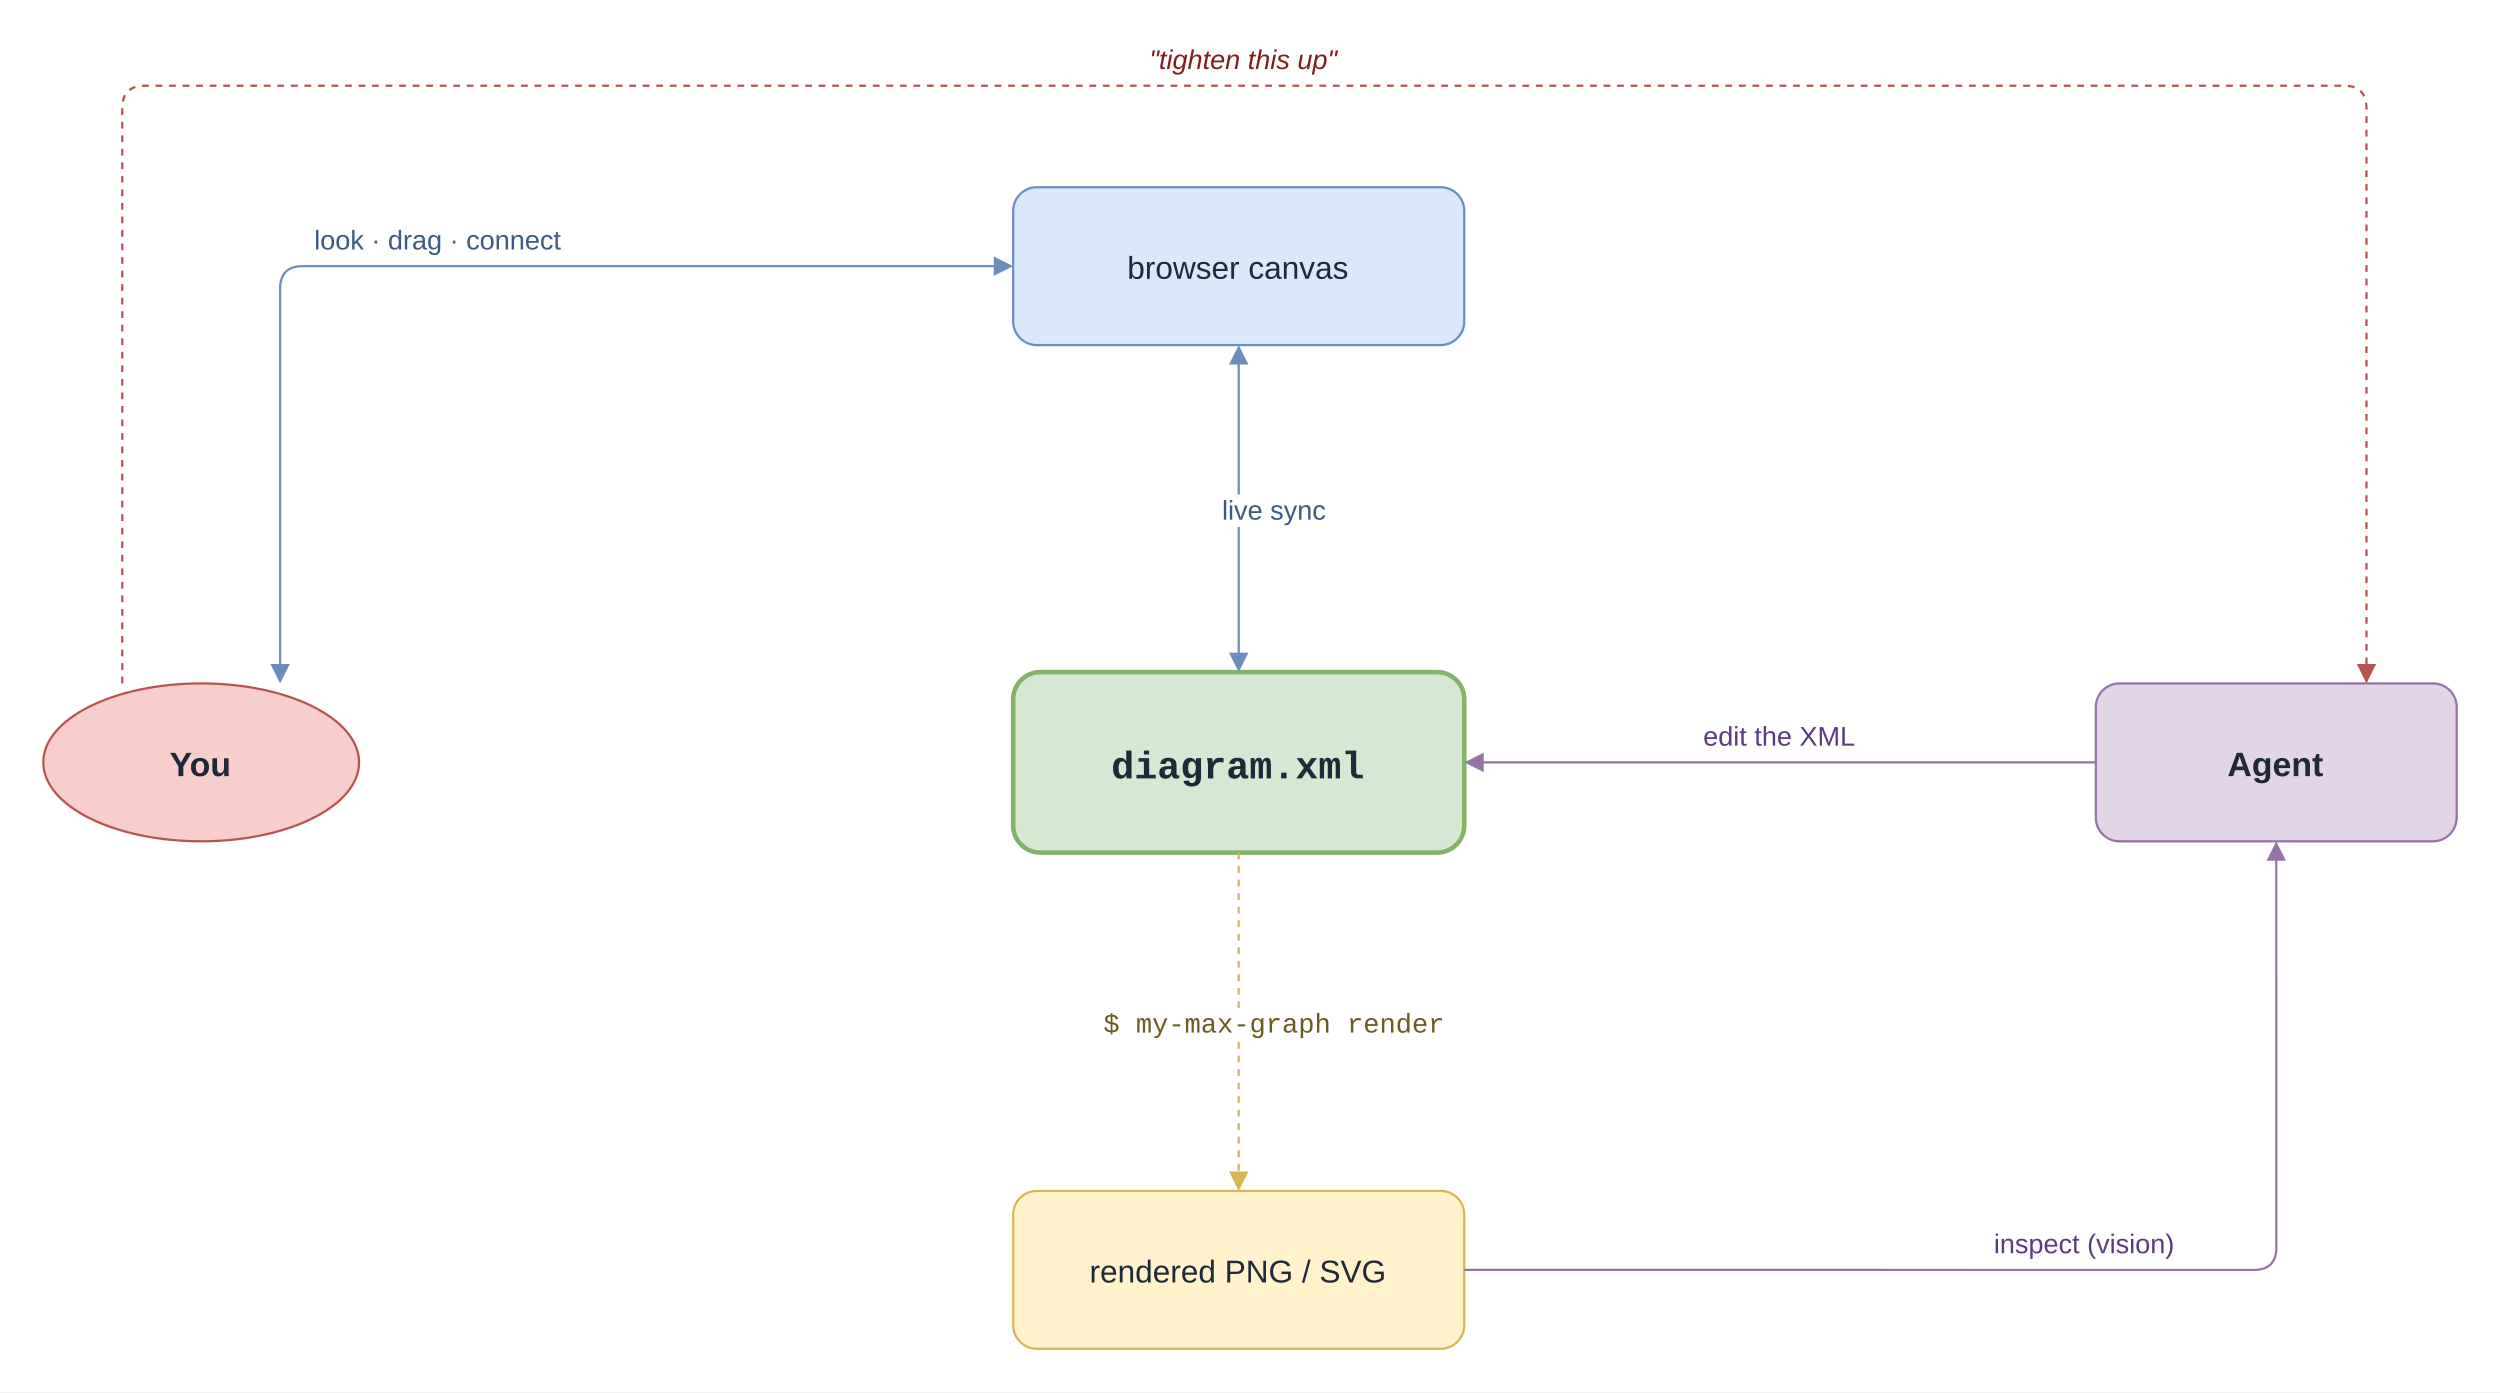
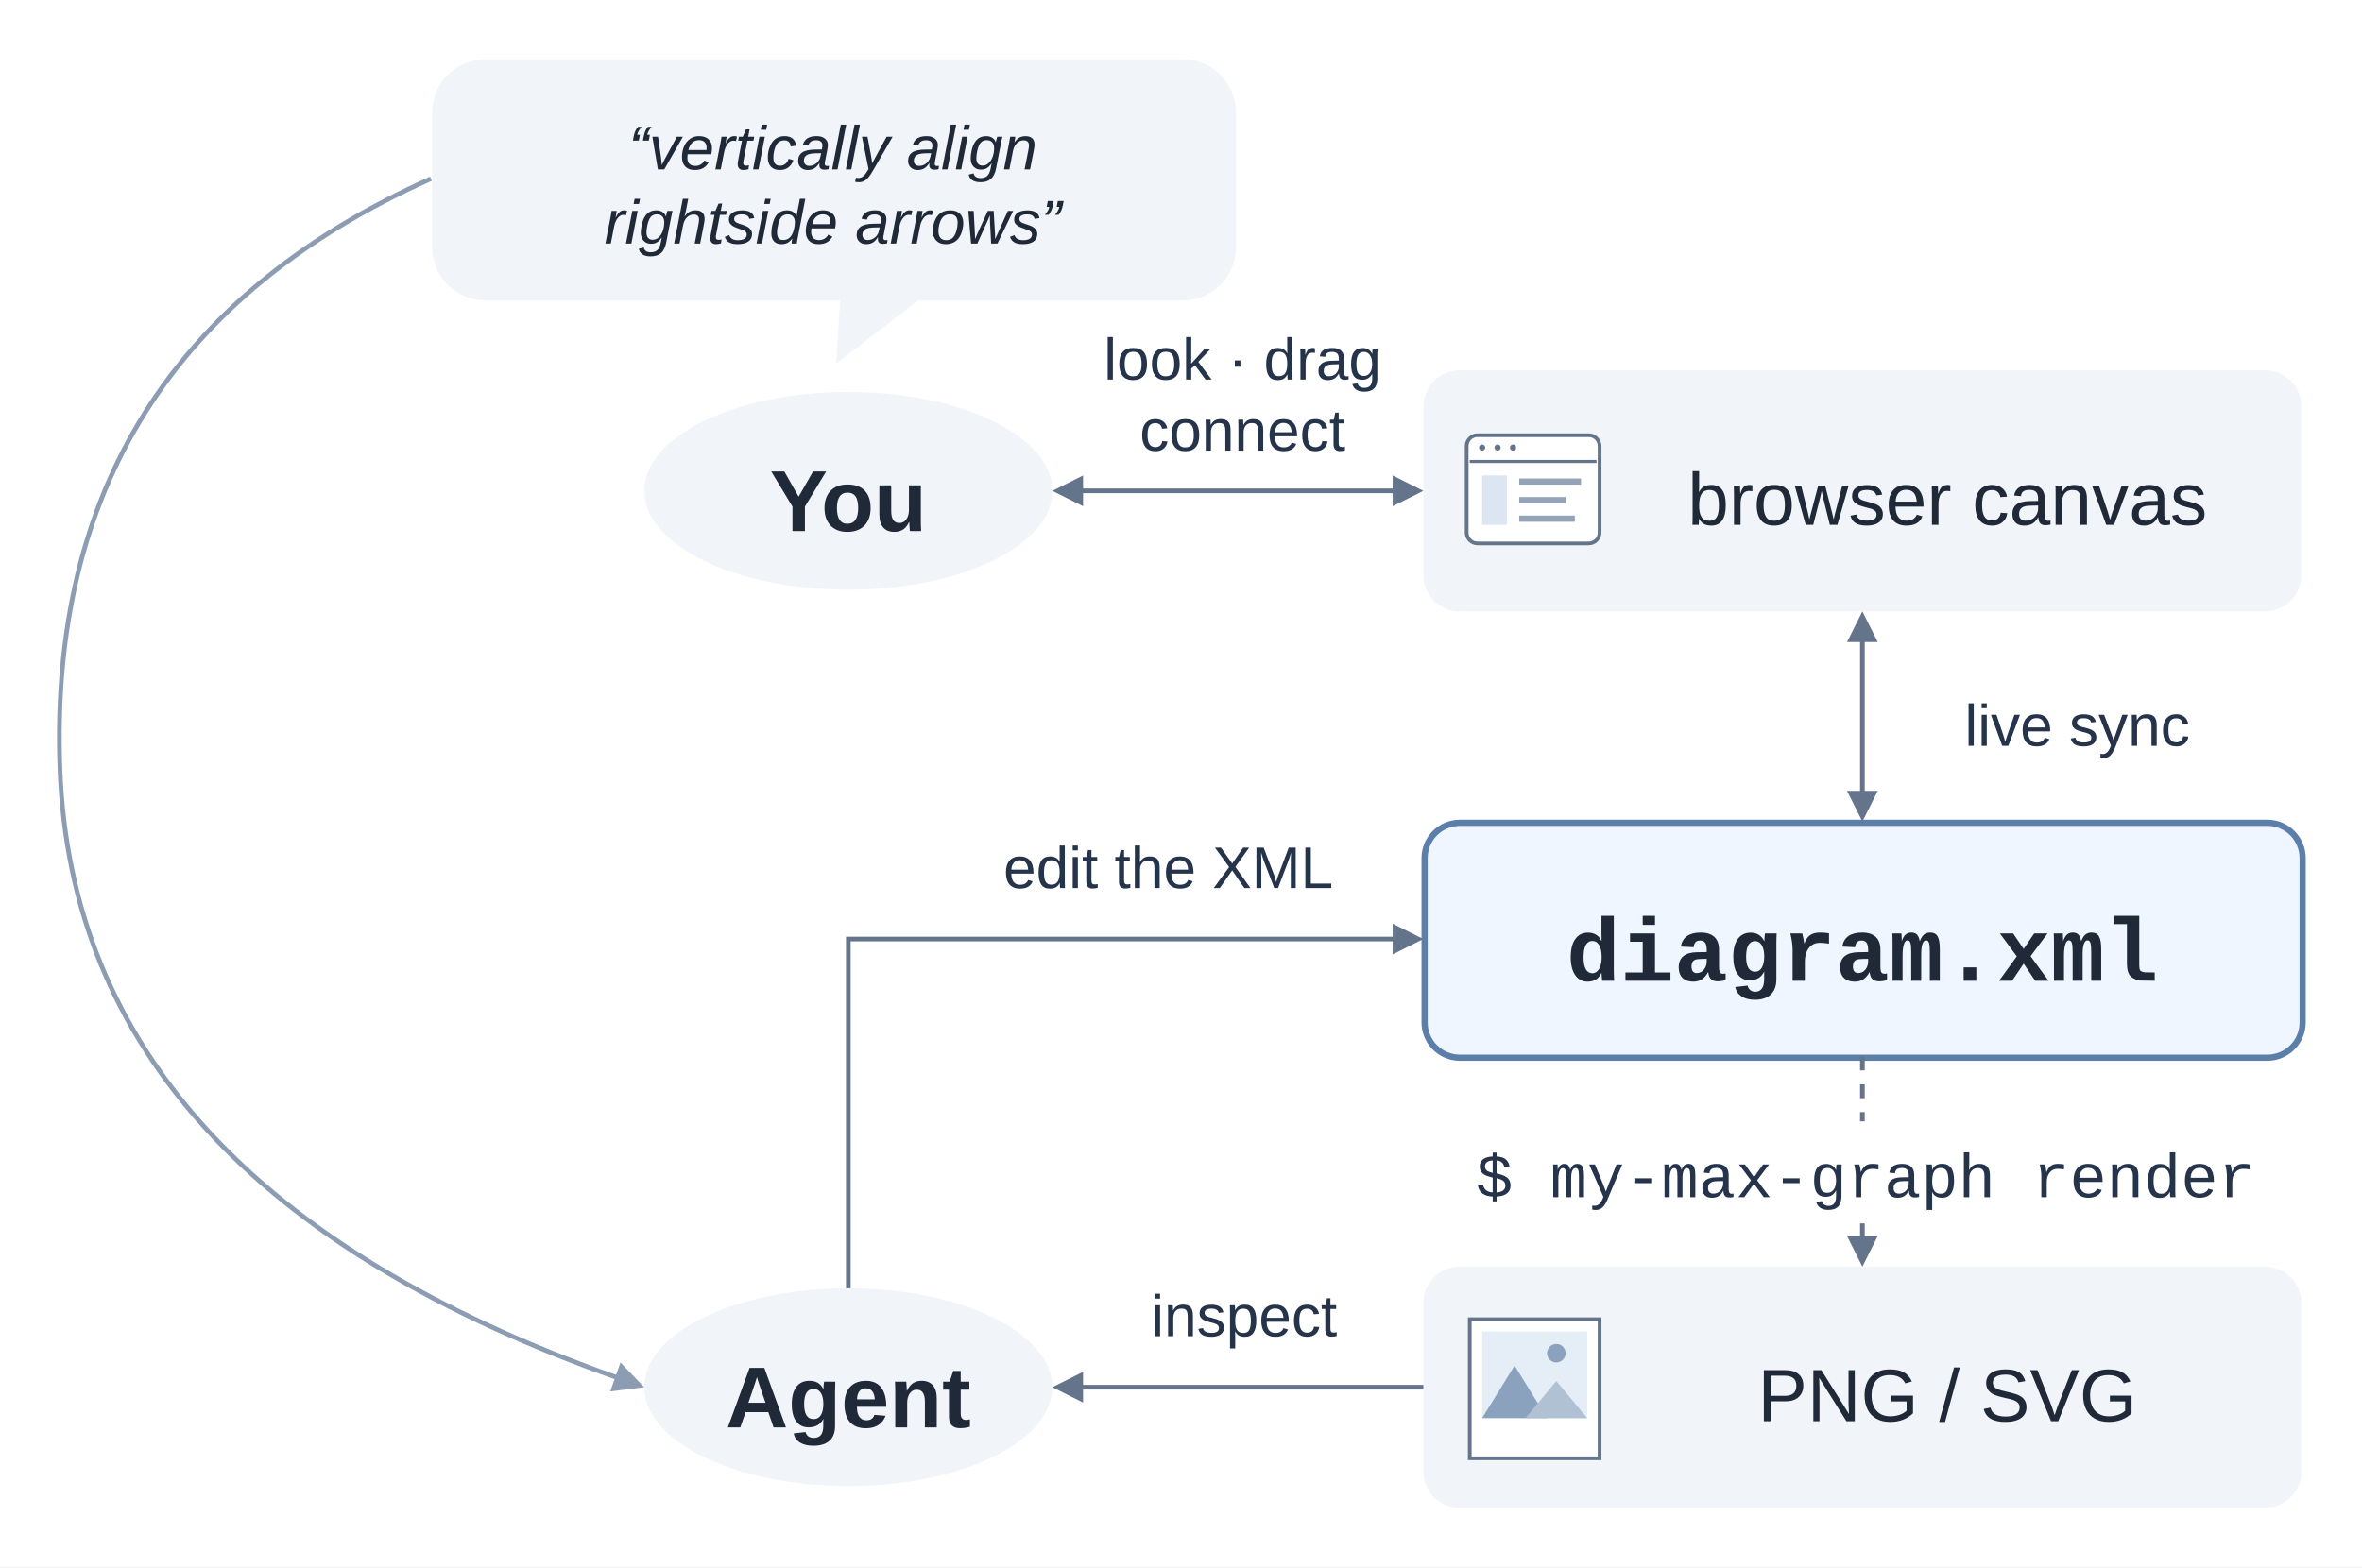
- <svg xmlns="http://www.w3.org/2000/svg" viewBox="107.75 113 1385.5 771.5" width="1385.5" height="771.5">
-   <rect x="107.75" y="113" width="1385.5" height="771.5" fill="#ffffff" />
+ <svg xmlns="http://www.w3.org/2000/svg" viewBox="322.01 182.75 954.99 633.75" width="954.99" height="633.75">
+   <rect x="322.01" y="182.75" width="954.99" height="633.75" fill="#ffffff" />
  <g>
    <g />
    <g>
-       <g transform="translate(0.5,0.5)" style="visibility: visible;">
-         <ellipse cx="218.75" cy="535" rx="87.5" ry="43.75" fill="#f8cecc" stroke="#b85450" stroke-width="1.25" pointer-events="all" />
+       <g style="visibility: visible;">
+         <ellipse cx="665" cy="381.25" rx="82.5" ry="40" fill="#f1f5f9" stroke="none" pointer-events="all" />
      </g>
      <g style="">
-         <g fill="#1f2937" font-family="Arial,Helvetica,sans-serif" font-weight="bold" direction="" text-anchor="middle" font-size="18.75px">
-           <rect fill="none" stroke="none" x="200" y="526" width="37" height="21" stroke-width="1.25" />
-           <text x="218.75" y="543.13">You</text>
+         <g fill="#1f2937" font-family="Arial,Helvetica,sans-serif" font-weight="bold" direction="" text-anchor="middle" font-size="35px">
+           <rect fill="none" stroke="none" x="632" y="365" width="66" height="39" stroke-width="1.25" />
+           <text x="665" y="397.5">You</text>
+         </g>
+       </g>
+       <g style="visibility: visible;">
+         <ellipse cx="665" cy="743.75" rx="82.5" ry="40" fill="#f1f5f9" stroke="none" pointer-events="all" />
+       </g>
+       <g style="">
+         <g fill="#1f2937" font-family="Arial,Helvetica,sans-serif" font-weight="bold" direction="" text-anchor="middle" font-size="35px">
+           <rect fill="none" stroke="none" x="614" y="728" width="102" height="40" stroke-width="1.25" />
+           <text x="665" y="760">Agent</text>
        </g>
      </g>
      <g transform="translate(0.5,0.5)" style="visibility: visible;">
-         <rect x="1268.75" y="491.25" width="200" height="87.5" rx="13.13" ry="13.13" fill="#e1d5e7" stroke="#9673a6" stroke-width="1.25" pointer-events="all" />
+         <rect x="897.5" y="515" width="355" height="95" rx="14.25" ry="14.25" fill="#eff6ff" stroke="#5b7fa8" stroke-width="2.5" pointer-events="all" />
      </g>
      <g style="">
-         <g fill="#1f2937" font-family="Arial,Helvetica,sans-serif" font-weight="bold" direction="" text-anchor="middle" font-size="18.75px">
-           <rect fill="none" stroke="none" x="1341" y="526" width="56" height="21" stroke-width="1.25" />
-           <text x="1368.75" y="543.13">Agent</text>
+         <g fill="#1f2937" font-family="Courier New" font-weight="bold" direction="" text-anchor="middle" font-size="36.25px">
+           <rect fill="none" stroke="none" x="954" y="549" width="242" height="41" stroke-width="1.25" />
+           <text x="1075" y="579.38">diagram.xml</text>
        </g>
      </g>
-       <g transform="translate(0.5,0.5)" style="visibility: visible;">
-         <rect x="668.75" y="485" width="250" height="100" rx="15" ry="15" fill="#d5e8d4" stroke="#82b366" stroke-width="2.5" pointer-events="all" />
+       <g style="visibility: visible;">
+         <rect x="897.5" y="332.5" width="355" height="97.5" rx="14.63" ry="14.63" fill="#f1f5f9" stroke="none" pointer-events="all" />
      </g>
      <g style="">
-         <g fill="#1f2937" font-family="Courier New" font-weight="bold" direction="" text-anchor="middle" font-size="21.25px">
-           <rect fill="none" stroke="none" x="722" y="526" width="143" height="24" stroke-width="1.25" />
-           <text x="793.75" y="544.38">diagram.xml</text>
+         <g fill="#1f2937" font-family="Arial,Helvetica,sans-serif" direction="" text-anchor="middle" font-size="30px">
+           <rect fill="none" stroke="none" x="1003" y="368" width="213" height="33" stroke-width="1.25" />
+           <text x="1109.38" y="395">browser canvas</text>
        </g>
      </g>
-       <g transform="translate(0.5,0.5)" style="visibility: visible;">
-         <rect x="668.75" y="216.25" width="250" height="87.5" rx="13.13" ry="13.13" fill="#dae8fc" stroke="#6c8ebf" stroke-width="1.25" pointer-events="all" />
+       <g style="cursor: pointer; visibility: visible;" />
+       <g style="visibility: visible;">
+         <rect x="915" y="358.75" width="53.75" height="43.75" rx="4.38" ry="4.38" fill="#ffffff" stroke="#64748b" stroke-width="1.5" pointer-events="all" />
+       </g>
+       <g style="visibility: visible;">
+         <rect x="916.25" y="368.75" width="51.25" height="1.25" fill="#64748b" stroke="none" pointer-events="all" />
+       </g>
+       <g style="visibility: visible;">
+         <ellipse cx="921.25" cy="363.75" rx="1.25" ry="1.25" fill="#64748b" stroke="none" pointer-events="all" />
+       </g>
+       <g style="visibility: visible;">
+         <ellipse cx="927.5" cy="363.75" rx="1.25" ry="1.25" fill="#64748b" stroke="none" pointer-events="all" />
+       </g>
+       <g style="visibility: visible;">
+         <ellipse cx="933.75" cy="363.75" rx="1.25" ry="1.25" fill="#64748b" stroke="none" pointer-events="all" />
+       </g>
+       <g style="visibility: visible;">
+         <rect x="921.25" y="375" width="10" height="20" fill="#dce6f2" stroke="none" pointer-events="all" />
+       </g>
+       <g style="visibility: visible;">
+         <rect x="936.25" y="376.25" width="25" height="2.5" fill="#94a3b8" stroke="none" pointer-events="all" />
+       </g>
+       <g style="visibility: visible;">
+         <rect x="936.25" y="383.75" width="18.75" height="2.5" fill="#94a3b8" stroke="none" pointer-events="all" />
+       </g>
+       <g style="visibility: visible;">
+         <rect x="936.25" y="391.25" width="22.5" height="2.5" fill="#94a3b8" stroke="none" pointer-events="all" />
+       </g>
+       <g style="visibility: visible;">
+         <rect x="897.5" y="695" width="355" height="97.5" rx="14.63" ry="14.63" fill="#f1f5f9" stroke="none" pointer-events="all" />
      </g>
      <g style="">
-         <g fill="#1f2937" font-family="Arial,Helvetica,sans-serif" direction="" text-anchor="middle" font-size="17.5px">
-           <rect fill="none" stroke="none" x="731" y="251" width="125" height="20" stroke-width="1.25" />
-           <text x="793.75" y="267.5">browser canvas</text>
+         <g fill="#1f2937" font-family="Arial,Helvetica,sans-serif" direction="" text-anchor="middle" font-size="30px">
+           <rect fill="none" stroke="none" x="1031" y="730" width="156" height="33" stroke-width="1.25" />
+           <text x="1109.38" y="757.5">PNG / SVG</text>
        </g>
      </g>
+       <g style="cursor: pointer; visibility: visible;" />
+       <g style="visibility: visible;">
+         <rect x="916.25" y="716.25" width="52.5" height="56.25" fill="#ffffff" stroke="#64748b" stroke-width="1.5" pointer-events="all" />
+       </g>
+       <g style="visibility: visible;">
+         <rect x="921.25" y="721.25" width="42.5" height="35" fill="#e5edf7" stroke="none" pointer-events="all" />
+       </g>
+       <g style="visibility: visible;">
+         <ellipse cx="951.25" cy="730" rx="3.75" ry="3.75" fill="#8aa2bd" stroke="none" pointer-events="all" />
+       </g>
+       <g style="visibility: visible;">
+         <path d="M 923.75 732.5 L 945 745.63 L 923.75 758.75 Z" fill="#8aa2bd" stroke="none" transform="rotate(270,934.38,745.63)" pointer-events="all" />
+       </g>
+       <g style="visibility: visible;">
+         <path d="M 943.75 736.25 L 958.75 748.75 L 943.75 761.25 Z" fill="#b0c1d3" stroke="none" transform="rotate(270,951.25,748.75)" pointer-events="all" />
+       </g>
      <g transform="translate(0.5,0.5)" style="visibility: visible;">
-         <rect x="668.75" y="772.5" width="250" height="87.5" rx="13.13" ry="13.13" fill="#fff2cc" stroke="#d6b656" stroke-width="1.25" pointer-events="all" />
+         <rect x="496.25" y="206.25" width="325" height="126.25" fill="none" stroke="white" pointer-events="stroke" visibility="hidden" stroke-width="9" />
+         <rect x="496.25" y="206.25" width="325" height="126.25" fill="none" stroke="none" pointer-events="all" />
+       </g>
+       <g style="cursor: pointer; visibility: visible;" />
+       <g transform="translate(0.5,0.5)" style="visibility: visible;">
+         <path d="M 645 280 L 700 305 L 645 330 Z" fill="#f1f5f9" stroke="none" transform="rotate(118,672.5,305)" pointer-events="all" />
+       </g>
+       <g transform="translate(0.5,0.5)" style="visibility: visible;">
+         <rect x="496.25" y="206.25" width="325" height="97.5" rx="21.45" ry="21.45" fill="#f1f5f9" stroke="none" pointer-events="all" />
      </g>
      <g style="">
-         <g fill="#1f2937" font-family="Arial,Helvetica,sans-serif" direction="" text-anchor="middle" font-size="17.5px">
-           <rect fill="none" stroke="none" x="710" y="807" width="167" height="20" stroke-width="1.25" />
-           <text x="793.75" y="823.75">rendered PNG / SVG</text>
+         <g fill="#1f2937" font-family="Arial" font-style="italic" direction="" text-anchor="middle" font-size="25px">
+           <rect fill="none" stroke="none" x="565" y="228" width="189" height="59" stroke-width="1.25" />
+           <text x="658.75" y="251.25">“vertically align</text>
+           <text x="658.75" y="281.25">rightside arrows”</text>
        </g>
      </g>
-       <g transform="translate(0.5,0.5)" style="visibility: visible;">
-         <path d="M 262.5 481.1 L 262.5 272.5 Q 262.5 260 275 260 L 658.6 260" fill="none" stroke="white" stroke-width="9.25" stroke-miterlimit="10" pointer-events="stroke" visibility="hidden" />
-         <path d="M 262.5 481.1 L 262.5 272.5 Q 262.5 260 275 260 L 658.6 260" fill="none" stroke="#6c8ebf" stroke-width="1.25" stroke-miterlimit="10" pointer-events="stroke" />
-         <path d="M 262.5 489.85 L 258.13 481.1 L 266.88 481.1 Z" fill="#6c8ebf" stroke="#6c8ebf" stroke-width="1.25" stroke-miterlimit="10" pointer-events="all" />
-         <path d="M 667.35 260 L 658.6 264.38 L 658.6 255.63 Z" fill="#6c8ebf" stroke="#6c8ebf" stroke-width="1.25" stroke-miterlimit="10" pointer-events="all" />
+       <g style="visibility: visible;">
+         <path d="M 758.97 381.25 L 886.03 381.25" fill="none" stroke="white" stroke-width="9.88" stroke-miterlimit="10" pointer-events="stroke" visibility="hidden" />
+         <path d="M 758.97 381.25 L 886.03 381.25" fill="none" stroke="#64748b" stroke-width="1.88" stroke-miterlimit="10" pointer-events="stroke" />
+         <path d="M 749.6 381.25 L 758.97 376.56 L 758.97 385.94 Z" fill="#64748b" stroke="#64748b" stroke-width="1.88" stroke-miterlimit="10" pointer-events="all" />
+         <path d="M 895.4 381.25 L 886.03 385.94 L 886.03 376.56 Z" fill="#64748b" stroke="#64748b" stroke-width="1.88" stroke-miterlimit="10" pointer-events="all" />
+       </g>
+       <g style="visibility: visible;">
+         <path d="M 1075 441.47 L 1075 503.53" fill="none" stroke="white" stroke-width="9.88" stroke-miterlimit="10" pointer-events="stroke" visibility="hidden" />
+         <path d="M 1075 441.47 L 1075 503.53" fill="none" stroke="#64748b" stroke-width="1.88" stroke-miterlimit="10" pointer-events="stroke" />
+         <path d="M 1075 432.1 L 1079.69 441.47 L 1070.31 441.47 Z" fill="#64748b" stroke="#64748b" stroke-width="1.88" stroke-miterlimit="10" pointer-events="all" />
+         <path d="M 1075 512.9 L 1070.31 503.53 L 1079.69 503.53 Z" fill="#64748b" stroke="#64748b" stroke-width="1.88" stroke-miterlimit="10" pointer-events="all" />
+       </g>
+       <g style="visibility: visible;">
+         <path d="M 665 703.75 L 665 562.5 L 886.03 562.5" fill="none" stroke="white" stroke-width="9.88" stroke-miterlimit="10" pointer-events="stroke" visibility="hidden" />
+         <path d="M 665 703.75 L 665 562.5 L 886.03 562.5" fill="none" stroke="#64748b" stroke-width="1.88" stroke-miterlimit="10" pointer-events="stroke" />
+         <path d="M 895.4 562.5 L 886.03 567.19 L 886.03 557.81 Z" fill="#64748b" stroke="#64748b" stroke-width="1.88" stroke-miterlimit="10" pointer-events="all" />
+       </g>
+       <g style="visibility: visible;">
+         <path d="M 1075 610 L 1075 683.53" fill="none" stroke="white" stroke-width="9.88" stroke-miterlimit="10" pointer-events="stroke" visibility="hidden" />
+         <path d="M 1075 610 L 1075 683.53" fill="none" stroke="#64748b" stroke-width="1.88" stroke-miterlimit="10" stroke-dasharray="5.625 5.625" pointer-events="stroke" />
+         <path d="M 1075 692.9 L 1070.31 683.53 L 1079.69 683.53 Z" fill="#64748b" stroke="#64748b" stroke-width="1.88" stroke-miterlimit="10" pointer-events="all" />
+       </g>
+       <g style="visibility: visible;">
+         <path d="M 897.5 743.75 L 758.97 743.75" fill="none" stroke="white" stroke-width="9.88" stroke-miterlimit="10" pointer-events="stroke" visibility="hidden" />
+         <path d="M 897.5 743.75 L 758.97 743.75" fill="none" stroke="#64748b" stroke-width="1.88" stroke-miterlimit="10" pointer-events="stroke" />
+         <path d="M 749.6 743.75 L 758.97 739.06 L 758.97 748.44 Z" fill="#64748b" stroke="#64748b" stroke-width="1.88" stroke-miterlimit="10" pointer-events="all" />
+       </g>
+       <g style="visibility: visible;">
+         <path d="M 496.25 255 Q 340 325 346.25 493.75 Q 352.5 662.5 571.68 739.93" fill="none" stroke="white" stroke-width="9.88" stroke-miterlimit="10" pointer-events="stroke" visibility="hidden" />
+         <path d="M 496.25 255 Q 340 325 346.25 493.75 Q 352.5 662.5 571.68 739.93" fill="none" stroke="#8c9db3" stroke-width="1.88" stroke-miterlimit="10" pointer-events="stroke" />
+         <path d="M 580.52 743.05 L 570.12 744.35 L 573.25 735.51 Z" fill="#8c9db3" stroke="#8c9db3" stroke-width="1.88" stroke-miterlimit="10" pointer-events="all" />
+       </g>
+       <g style="visibility: visible;">
+         <rect x="753.75" y="310" width="141.25" height="60" fill="#ffffff" stroke="none" pointer-events="all" />
      </g>
      <g style="">
-         <g fill="#3b5b82" font-family="Arial,Helvetica,sans-serif" direction="" text-anchor="middle" font-size="15px">
-           <rect fill="#ffffff" stroke="none" x="280" y="237" width="139" height="18" stroke-width="1.25" />
-           <text x="350.25" y="251.25">look · drag · connect</text>
+         <g fill="#25344a" font-family="Arial" direction="" text-anchor="middle" font-size="23.75px">
+           <rect fill="none" stroke="none" x="767" y="314" width="115" height="56" stroke-width="1.25" />
+           <text x="824.38" y="336.25">look · drag</text>
+           <text x="824.38" y="365">connect</text>
        </g>
      </g>
-       <g transform="translate(0.5,0.5)" style="visibility: visible;">
-         <path d="M 793.75 313.9 L 793.75 474.85" fill="none" stroke="white" stroke-width="9.25" stroke-miterlimit="10" pointer-events="stroke" visibility="hidden" />
-         <path d="M 793.75 313.9 L 793.75 474.85" fill="none" stroke="#6c8ebf" stroke-width="1.25" stroke-miterlimit="10" pointer-events="stroke" />
-         <path d="M 793.75 305.15 L 798.13 313.9 L 789.38 313.9 Z" fill="#6c8ebf" stroke="#6c8ebf" stroke-width="1.25" stroke-miterlimit="10" pointer-events="all" />
-         <path d="M 793.75 483.6 L 789.38 474.85 L 798.13 474.85 Z" fill="#6c8ebf" stroke="#6c8ebf" stroke-width="1.25" stroke-miterlimit="10" pointer-events="all" />
+       <g style="visibility: visible;">
+         <rect x="1088.75" y="455" width="146.25" height="37.5" fill="#ffffff" stroke="none" pointer-events="all" />
      </g>
      <g style="">
-         <g fill="#3b5b82" font-family="Arial,Helvetica,sans-serif" direction="" text-anchor="middle" font-size="15px">
-           <rect fill="#ffffff" stroke="none" x="783" y="387" width="60" height="18" stroke-width="1.25" />
-           <text x="813.75" y="401">live sync</text>
+         <g fill="#25344a" font-family="Arial" direction="" text-anchor="middle" font-size="23.75px">
+           <rect fill="none" stroke="none" x="1115" y="462" width="94" height="27" stroke-width="1.25" />
+           <text x="1161.88" y="484.38">live sync</text>
        </g>
      </g>
-       <g transform="translate(0.5,0.5)" style="visibility: visible;">
-         <path d="M 1268.75 535 L 928.9 535" fill="none" stroke="white" stroke-width="9.25" stroke-miterlimit="10" pointer-events="stroke" visibility="hidden" />
-         <path d="M 1268.75 535 L 928.9 535" fill="none" stroke="#9673a6" stroke-width="1.25" stroke-miterlimit="10" pointer-events="stroke" />
-         <path d="M 920.15 535 L 928.9 530.63 L 928.9 539.38 Z" fill="#9673a6" stroke="#9673a6" stroke-width="1.25" stroke-miterlimit="10" pointer-events="all" />
+       <g style="visibility: visible;">
+         <rect x="907.5" y="636.25" width="337.5" height="38.75" fill="#ffffff" stroke="none" pointer-events="all" />
      </g>
      <g style="">
-         <g fill="#5b3b82" font-family="Arial,Helvetica,sans-serif" direction="" text-anchor="middle" font-size="15px">
-           <rect fill="#ffffff" stroke="none" x="1050" y="512" width="87" height="17" stroke-width="1.25" />
-           <text x="1093.75" y="526.25">edit the XML</text>
+         <g fill="#25344a" font-family="Courier New" direction="" text-anchor="middle" font-size="25px">
+           <rect fill="none" stroke="none" x="917" y="645" width="318" height="29" stroke-width="1.25" />
+           <text x="1076.25" y="666.88">$ my-max-graph render</text>
        </g>
      </g>
-       <g transform="translate(0.5,0.5)" style="visibility: visible;">
-         <path d="M 793.75 585 L 793.75 762.35" fill="none" stroke="white" stroke-width="9.25" stroke-miterlimit="10" pointer-events="stroke" visibility="hidden" />
-         <path d="M 793.75 585 L 793.75 762.35" fill="none" stroke="#d6b656" stroke-width="1.25" stroke-miterlimit="10" stroke-dasharray="3.75 3.75" pointer-events="stroke" />
-         <path d="M 793.75 771.1 L 789.38 762.35 L 798.13 762.35 Z" fill="#d6b656" stroke="#d6b656" stroke-width="1.25" stroke-miterlimit="10" pointer-events="all" />
+       <g style="visibility: visible;">
+         <rect x="755" y="693.75" width="140" height="37.5" fill="#ffffff" stroke="none" pointer-events="all" />
      </g>
      <g style="">
-         <g fill="#6b5b1e" font-family="Courier New" direction="" text-anchor="middle" font-size="15px">
-           <rect fill="#ffffff" stroke="none" x="718" y="673" width="192" height="17" stroke-width="1.25" />
-           <text x="813.75" y="685.25">$ my-max-graph render</text>
+         <g fill="#25344a" font-family="Arial" direction="" text-anchor="middle" font-size="23.75px">
+           <rect fill="none" stroke="none" x="786" y="701" width="78" height="27" stroke-width="1.25" />
+           <text x="825" y="723.13">inspect</text>
        </g>
      </g>
-       <g transform="translate(0.5,0.5)" style="visibility: visible;">
-         <path d="M 918.75 816.25 L 1356.3 816.3 Q 1368.8 816.3 1368.8 803.8 L 1368.75 588.9" fill="none" stroke="white" stroke-width="9.25" stroke-miterlimit="10" pointer-events="stroke" visibility="hidden" />
-         <path d="M 918.75 816.25 L 1356.3 816.3 Q 1368.8 816.3 1368.8 803.8 L 1368.75 588.9" fill="none" stroke="#9673a6" stroke-width="1.25" stroke-miterlimit="10" pointer-events="stroke" />
-         <path d="M 1368.75 580.15 L 1373.13 588.9 L 1364.38 588.9 Z" fill="#9673a6" stroke="#9673a6" stroke-width="1.25" stroke-miterlimit="10" pointer-events="all" />
+       <g style="visibility: visible;">
+         <rect x="705" y="512.5" width="178.75" height="37.5" fill="#ffffff" stroke="none" pointer-events="all" />
      </g>
      <g style="">
-         <g fill="#5b3b82" font-family="Arial,Helvetica,sans-serif" direction="" text-anchor="middle" font-size="15px">
-           <rect fill="#ffffff" stroke="none" x="1211" y="793" width="103" height="18" stroke-width="1.25" />
-           <text x="1262.75" y="807.54">inspect (vision)</text>
-         </g>
-       </g>
-       <g transform="translate(0.5,0.5)" style="visibility: visible;">
-         <path d="M 175 491.25 L 175 172.5 Q 175 160 187.5 160 L 1406.25 160 Q 1418.75 160 1418.75 172.5 L 1418.75 481.1" fill="none" stroke="white" stroke-width="9.25" stroke-miterlimit="10" pointer-events="stroke" visibility="hidden" />
-         <path d="M 175 491.25 L 175 172.5 Q 175 160 187.5 160 L 1406.25 160 Q 1418.75 160 1418.75 172.5 L 1418.75 481.1" fill="none" stroke="#b85450" stroke-width="1.25" stroke-miterlimit="10" stroke-dasharray="3.75 3.75" pointer-events="stroke" />
-         <path d="M 1418.75 489.85 L 1414.38 481.1 L 1423.13 481.1 Z" fill="#b85450" stroke="#b85450" stroke-width="1.25" stroke-miterlimit="10" pointer-events="all" />
-       </g>
-       <g style="">
-         <g fill="#7f1d1d" font-family="Arial,Helvetica,sans-serif" font-style="italic" direction="" text-anchor="middle" font-size="15px">
-           <rect fill="#ffffff" stroke="none" x="743" y="137" width="108" height="18" stroke-width="1.25" />
-           <text x="796.75" y="151.25">"tighten this up"</text>
+         <g fill="#25344a" font-family="Arial" direction="" text-anchor="middle" font-size="23.75px">
+           <rect fill="none" stroke="none" x="726" y="519" width="136" height="27" stroke-width="1.25" />
+           <text x="794.38" y="541.88">edit the XML</text>
        </g>
      </g>
    </g>
    <g />
    <g />
  </g>
</svg>
